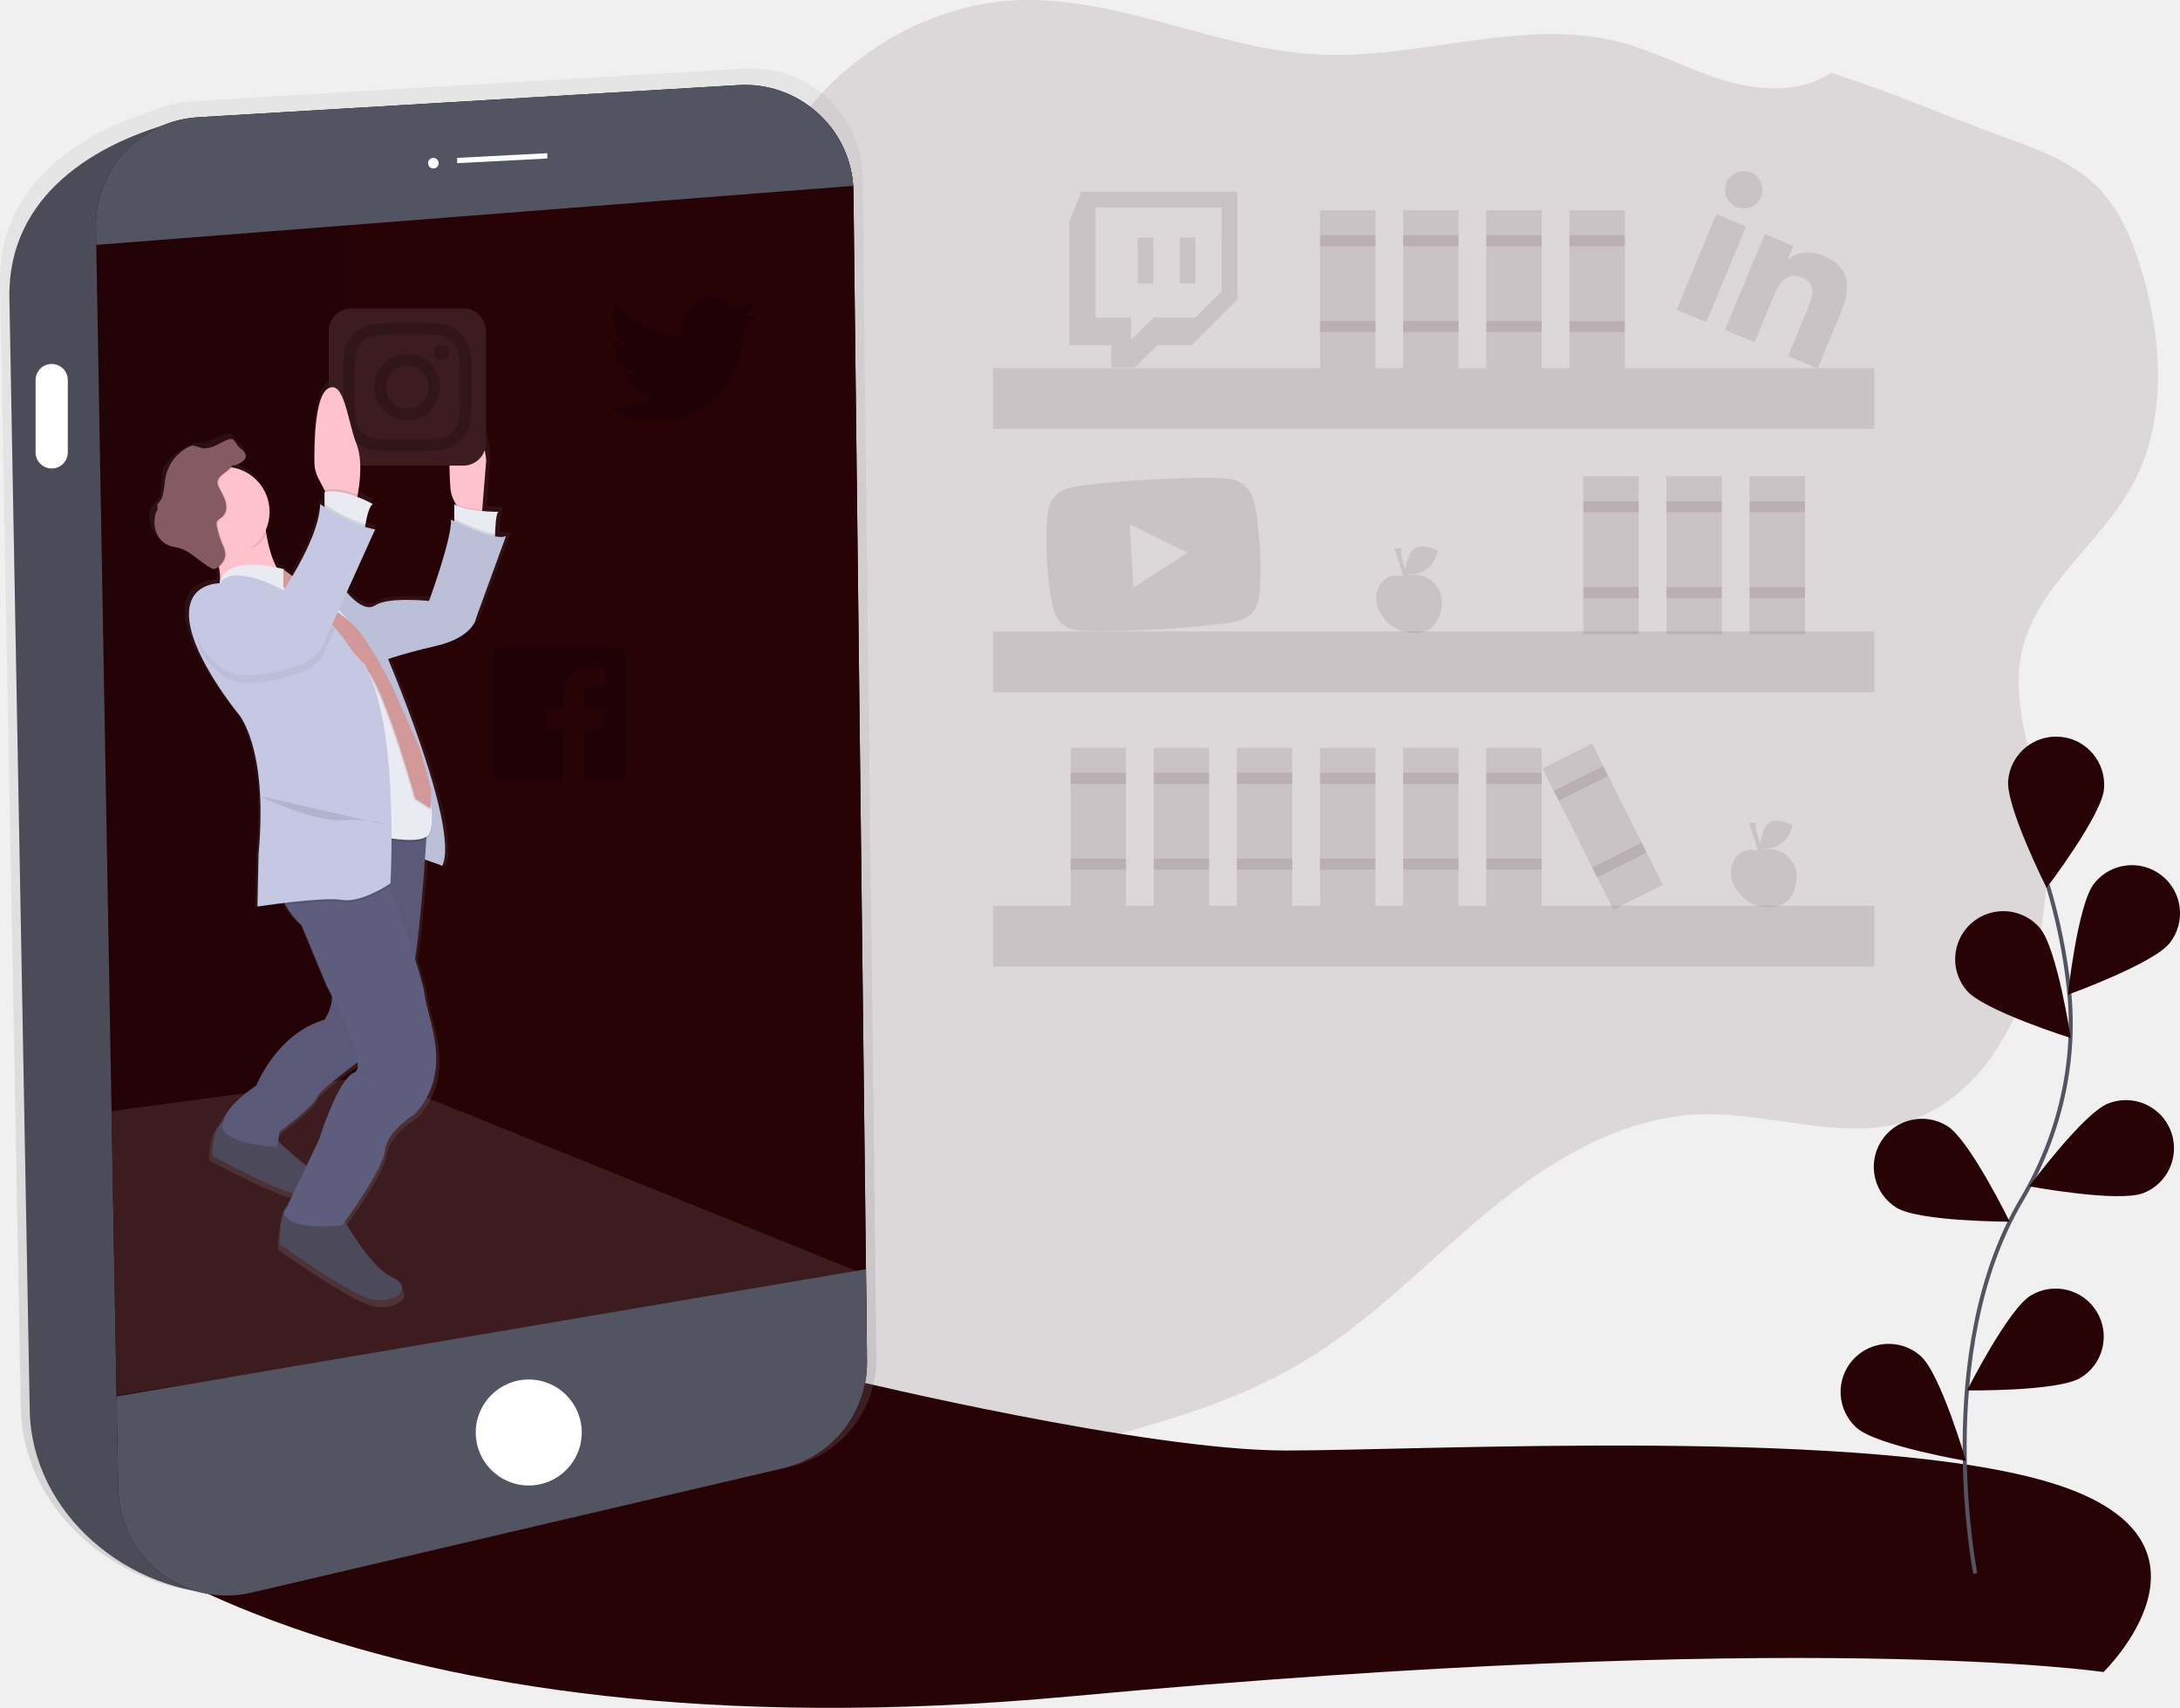
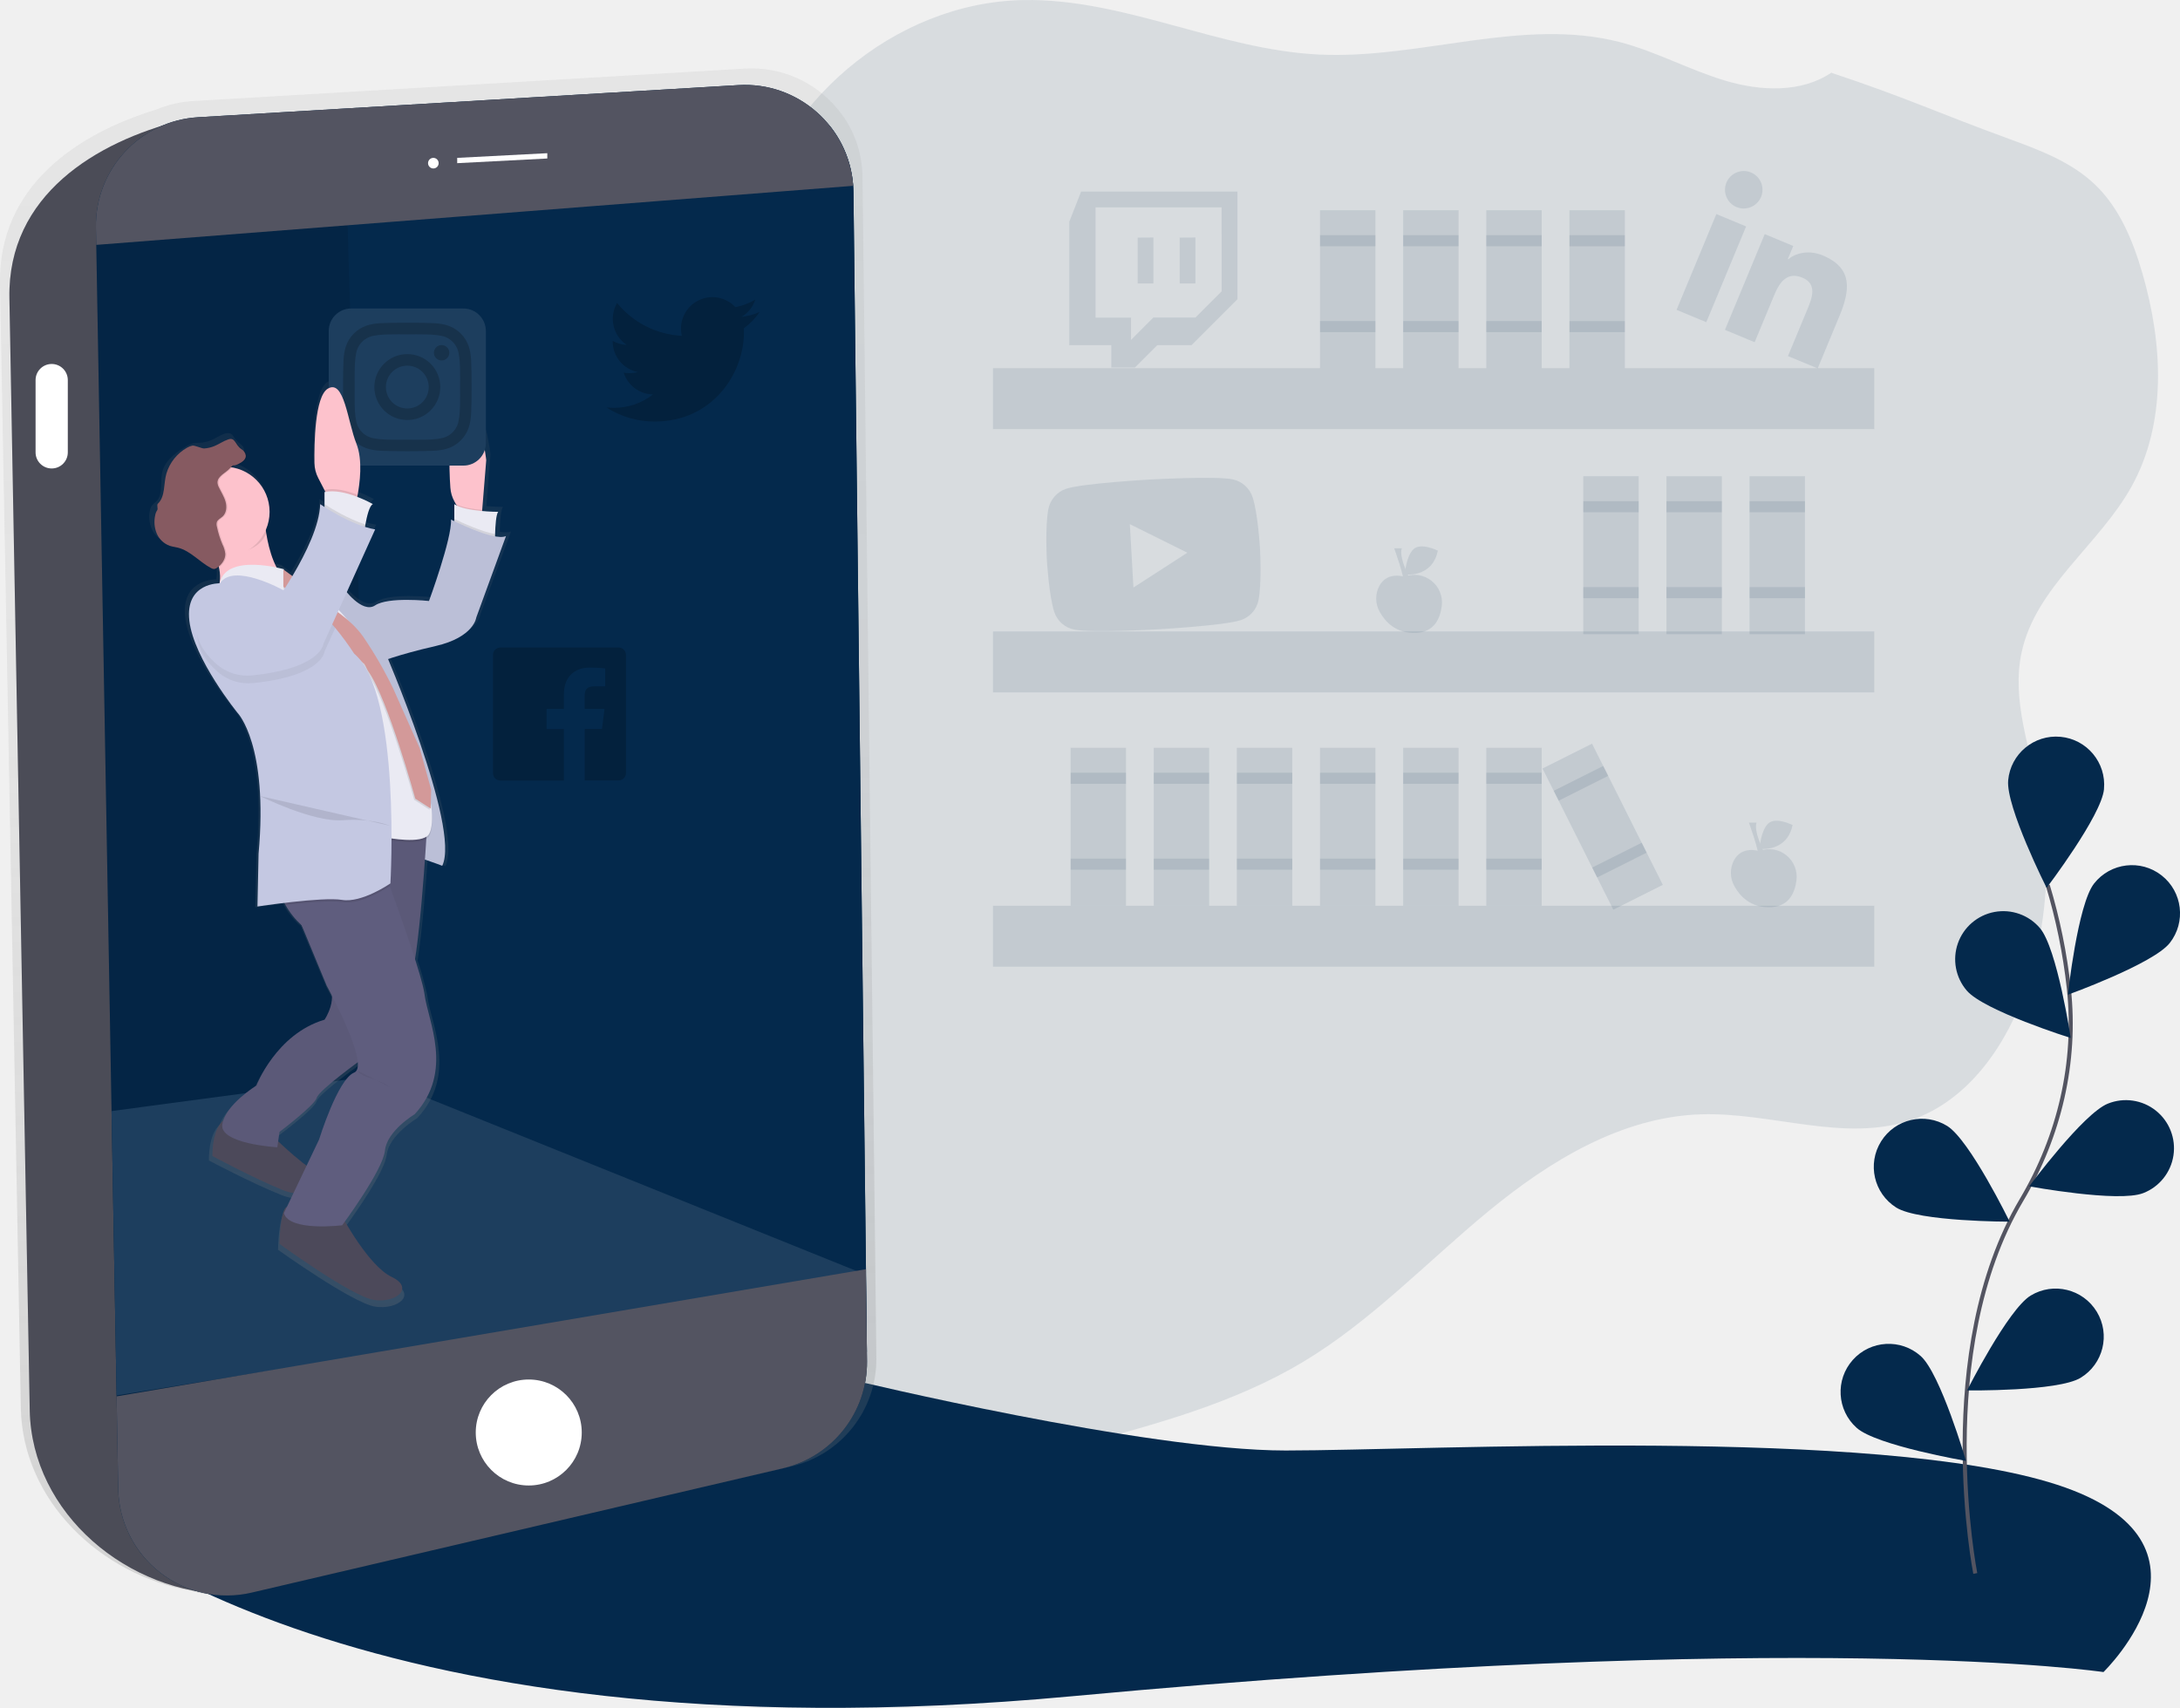
<svg xmlns="http://www.w3.org/2000/svg" xmlns:xlink="http://www.w3.org/1999/xlink" data-name="Layer 1" width="1082.19" height="847.94" viewBox="0 0 1082.19 847.94">
  <defs>
    <linearGradient id="a" x1="276.42" y1="818" x2="276.42" y2="60" gradientUnits="userSpaceOnUse">
      <stop offset="0" stop-color="gray" stop-opacity=".25" />
      <stop offset=".54" stop-color="gray" stop-opacity=".12" />
      <stop offset="1" stop-color="gray" stop-opacity=".1" />
    </linearGradient>
    <linearGradient id="b" x1="891.13" y1="675.02" x2="891.13" y2="214.93" gradientTransform="matrix(-1 0 0 1 1114 0)" xlink:href="#a" />
  </defs>
-   <path d="M909.2 36.16c37.27 12.37 51.62 19.46 88.51 32.93 15.11 5.52 30.64 11.41 42.27 22.52 12.21 11.67 18.87 27.95 23.58 44.17 10.1 34.82 12.19 74.1-5.42 105.79-16.11 29-47.49 49.78-54.54 82.18-5.2 23.89 4.26 48.17 8.9 72.17a184.8 184.8 0 01-6.35 93.79c-9.69 28.64-28.59 56.43-57.16 66.3-33.23 11.47-69.43-3.86-104.57-2.76-39.43 1.24-75.24 23.14-105.67 48.24s-57.89 54.24-91.65 74.55c-34.43 20.69-73.83 31.26-112.65 41.6-21.59 5.75-43.41 11.53-65.74 12.27-24.69.82-49.33-4.61-72.37-13.54-42.71-16.54-80.4-45.17-109.34-80.67-16.84-20.65-31.41-47.31-24.05-72.91 5.35-18.6 21-32 33-47.17 31.94-40.17 38.93-98.64 17.36-145.21-10.93-23.6-28.17-43.58-43.46-64.62s-29.13-44.43-31.5-70.33 9.64-54.65 33.65-64.64c29.45-12.24 71.25 3.84 90.26-21.78 7.2-9.71 8.12-22.5 10.32-34.38C384.29 51.68 444.1 1.12 508.1.02c49.92-.86 97 24.71 146.85 27.07 50.09 2.37 100.96-18.73 149.46-6.12 17.79 4.69 34.17 13.69 51.79 19s38 6.31 53.18-4.07" fill="#270306" opacity=".1" />
-   <path fill="#270306" opacity=".1" d="M492.93 182.79h437.49v30.27H492.93zm0 130.7h437.49v30.27H492.93zm0 136.2h437.49v30.27H492.93z" />
-   <path fill="#270306" opacity=".1" d="M655.27 104.38h27.51v78.42h-27.51z" />
-   <path fill="#270306" opacity=".1" d="M655.27 116.76h27.51v5.5h-27.51zm0 42.65h27.51v5.5h-27.51zm41.28-55.03h27.51v78.42h-27.51z" />
-   <path fill="#270306" opacity=".1" d="M696.55 116.76h27.51v5.5h-27.51zm0 42.65h27.51v5.5h-27.51zm41.27-55.03h27.51v78.42h-27.51z" />
-   <path fill="#270306" opacity=".1" d="M737.82 116.76h27.51v5.5h-27.51zm0 42.65h27.51v5.5h-27.51zm41.27-55.03h27.51v78.42h-27.51z" />
-   <path fill="#270306" opacity=".1" d="M779.09 116.76h27.51v5.5h-27.51zm0 42.65h27.51v5.5h-27.51zm-13.365 222.142l24.591-12.331 35.15 70.101-24.591 12.33z" />
-   <path fill="#270306" opacity=".1" d="M771.276 392.623l24.592-12.33 2.465 4.916-24.592 12.33zm19.118 38.117l24.592-12.331 2.465 4.916-24.592 12.33zm-4.424-194.29h27.51v78.42h-27.51z" />
-   <path fill="#270306" opacity=".1" d="M785.97 248.83h27.51v5.5h-27.51zm0 42.65h27.51v5.5h-27.51zm41.27-55.03h27.51v78.42h-27.51z" />
-   <path fill="#270306" opacity=".1" d="M827.24 248.83h27.51v5.5h-27.51zm0 42.65h27.51v5.5h-27.51zm41.27-55.03h27.51v78.42h-27.51z" />
-   <path fill="#270306" opacity=".1" d="M868.51 248.83h27.51v5.5h-27.51zm0 42.65h27.51v5.5h-27.51zm-337.05 79.79h27.51v78.42h-27.51z" />
-   <path fill="#270306" opacity=".1" d="M531.46 383.65h27.51v5.5h-27.51zm0 42.65h27.51v5.5h-27.51zm41.27-55.03h27.51v78.42h-27.51z" />
-   <path fill="#270306" opacity=".1" d="M572.73 383.65h27.51v5.5h-27.51zm0 42.65h27.51v5.5h-27.51zM614 371.27h27.51v78.42H614z" />
-   <path fill="#270306" opacity=".1" d="M614 383.65h27.51v5.5H614zm0 42.65h27.51v5.5H614zm41.27-55.03h27.51v78.42h-27.51z" />
-   <path fill="#270306" opacity=".1" d="M655.27 383.65h27.51v5.5h-27.51zm0 42.65h27.51v5.5h-27.51zm41.28-55.03h27.51v78.42h-27.51z" />
-   <path fill="#270306" opacity=".1" d="M696.55 383.65h27.51v5.5h-27.51zm0 42.65h27.51v5.5h-27.51zm41.27-55.03h27.51v78.42h-27.51z" />
-   <path fill="#270306" opacity=".1" d="M737.82 383.65h27.51v5.5h-27.51zm0 42.65h27.51v5.5h-27.51z" />
-   <g opacity=".1" fill="#270306">
+   <path d="M909.2 36.16c37.27 12.37 51.62 19.46 88.51 32.93 15.11 5.52 30.64 11.41 42.27 22.52 12.21 11.67 18.87 27.95 23.58 44.17 10.1 34.82 12.19 74.1-5.42 105.79-16.11 29-47.49 49.78-54.54 82.18-5.2 23.89 4.26 48.17 8.9 72.17a184.8 184.8 0 01-6.35 93.79c-9.69 28.64-28.59 56.43-57.16 66.3-33.23 11.47-69.43-3.86-104.57-2.76-39.43 1.24-75.24 23.14-105.67 48.24s-57.89 54.24-91.65 74.55c-34.43 20.69-73.83 31.26-112.65 41.6-21.59 5.75-43.41 11.53-65.74 12.27-24.69.82-49.33-4.61-72.37-13.54-42.71-16.54-80.4-45.17-109.34-80.67-16.84-20.65-31.41-47.31-24.05-72.91 5.35-18.6 21-32 33-47.17 31.94-40.17 38.93-98.64 17.36-145.21-10.93-23.6-28.17-43.58-43.46-64.62s-29.13-44.43-31.5-70.33 9.64-54.65 33.65-64.64c29.45-12.24 71.25 3.84 90.26-21.78 7.2-9.71 8.12-22.5 10.32-34.38C384.29 51.68 444.1 1.12 508.1.02c49.92-.86 97 24.71 146.85 27.07 50.09 2.37 100.96-18.73 149.46-6.12 17.79 4.69 34.17 13.69 51.79 19s38 6.31 53.18-4.07" fill="#04294c" opacity=".1" />
+   <path fill="#04294c" opacity=".1" d="M492.93 182.79h437.49v30.27H492.93zm0 130.7h437.49v30.27H492.93zm0 136.2h437.49v30.27H492.93z" />
+   <path fill="#04294c" opacity=".1" d="M655.27 104.38h27.51v78.42h-27.51z" />
+   <path fill="#04294c" opacity=".1" d="M655.27 116.76h27.51v5.5h-27.51zm0 42.65h27.51v5.5h-27.51zm41.28-55.03h27.51v78.42h-27.51z" />
+   <path fill="#04294c" opacity=".1" d="M696.55 116.76h27.51v5.5h-27.51zm0 42.65h27.51v5.5h-27.51zm41.27-55.03h27.51v78.42h-27.51z" />
+   <path fill="#04294c" opacity=".1" d="M737.82 116.76h27.51v5.5h-27.51zm0 42.65h27.51v5.5h-27.51zm41.27-55.03h27.51v78.42h-27.51z" />
+   <path fill="#04294c" opacity=".1" d="M779.09 116.76h27.51v5.5h-27.51zm0 42.65h27.51v5.5h-27.51zm-13.365 222.142l24.591-12.331 35.15 70.101-24.591 12.33z" />
+   <path fill="#04294c" opacity=".1" d="M771.276 392.623l24.592-12.33 2.465 4.916-24.592 12.33zm19.118 38.117l24.592-12.331 2.465 4.916-24.592 12.33zm-4.424-194.29h27.51v78.42h-27.51z" />
+   <path fill="#04294c" opacity=".1" d="M785.97 248.83h27.51v5.5h-27.51zm0 42.65h27.51v5.5h-27.51zm41.27-55.03h27.51v78.42h-27.51z" />
+   <path fill="#04294c" opacity=".1" d="M827.24 248.83h27.51v5.5h-27.51zm0 42.65h27.51v5.5h-27.51zm41.27-55.03h27.51v78.42h-27.51z" />
+   <path fill="#04294c" opacity=".1" d="M868.51 248.83h27.51v5.5h-27.51zm0 42.65h27.51v5.5h-27.51zm-337.05 79.79h27.51v78.42h-27.51z" />
+   <path fill="#04294c" opacity=".1" d="M531.46 383.65h27.51v5.5h-27.51zm0 42.65h27.51v5.5h-27.51zm41.27-55.03h27.51v78.42h-27.51z" />
+   <path fill="#04294c" opacity=".1" d="M572.73 383.65h27.51v5.5h-27.51zm0 42.65h27.51v5.5h-27.51zM614 371.27h27.51v78.42H614z" />
+   <path fill="#04294c" opacity=".1" d="M614 383.65h27.51v5.5H614zm0 42.65h27.51v5.5H614zm41.27-55.03h27.51v78.42h-27.51z" />
+   <path fill="#04294c" opacity=".1" d="M655.27 383.65h27.51v5.5h-27.51zm0 42.65h27.51v5.5h-27.51zm41.28-55.03h27.51v78.42h-27.51z" />
+   <path fill="#04294c" opacity=".1" d="M696.55 383.65h27.51v5.5h-27.51zm0 42.65h27.51v5.5h-27.51zm41.27-55.03h27.51v78.42h-27.51z" />
+   <path fill="#04294c" opacity=".1" d="M737.82 383.65h27.51v5.5h-27.51zm0 42.65h27.51v5.5h-27.51z" />
+   <g opacity=".1" fill="#04294c">
    <path d="M697.1 286.36s-8.34-2.83-12.36 4.52a13.41 13.41 0 00.18 12.91c2.64 4.77 8.07 11 18.37 10.41 8.73-.47 11.64-7.13 12.43-13.33a13.7 13.7 0 00-18.19-14.66z" />
    <path d="M686.66 304.45a13.41 13.41 0 01-.18-12.91c4-7.35 12.36-4.52 12.36-4.52l.43-.15a13.57 13.57 0 019.8.22 13.58 13.58 0 00-11.57-1.1l-.43.15s-8.34-2.83-12.36 4.52a13.41 13.41 0 00.18 12.91 20 20 0 009.43 8.93 20.68 20.68 0 01-7.66-8.05z" opacity=".1" />
    <path d="M692.77 289.89s3.09 2.43 10.61 0" opacity=".2" />
    <path d="M692.1 272.22s5.3 14.36 4.86 18.12l4.2-.44s-7.07-12.59-5.3-17.68z" />
    <path d="M692.1 272.22s5.3 14.36 4.86 18.12l4.2-.44s-7.07-12.59-5.3-17.68z" opacity=".2" />
    <path d="M713.75 273.42s-8.35-4.27-12.08-.74-4.31 12.54-4.31 12.54 13.61 1.87 16.39-11.8z" />
    <path d="M713.75 273.42s-8.35-4.27-12.08-.74-4.31 12.54-4.31 12.54 13.61 1.87 16.39-11.8z" opacity=".1" />
    <path d="M697.36 285.22s2.19-10.46 16.39-11.8" />
  </g>
-   <g opacity=".1" fill="#270306">
+   <g opacity=".1" fill="#04294c">
    <path d="M873.17 422.56s-8.34-2.83-12.36 4.52a13.41 13.41 0 00.18 12.91c2.64 4.77 8.07 11 18.37 10.41 8.73-.47 11.64-7.13 12.43-13.33a13.7 13.7 0 00-18.19-14.66z" />
    <path d="M862.76 440.65a13.41 13.41 0 01-.18-12.91c4-7.35 12.36-4.52 12.36-4.52l.43-.15a13.57 13.57 0 019.8.22 13.58 13.58 0 00-11.57-1.1l-.43.15s-8.34-2.83-12.36 4.52a13.41 13.41 0 00.18 12.91 20 20 0 009.43 8.93 20.68 20.68 0 01-7.66-8.05z" opacity=".1" />
    <path d="M868.86 426.09s3.09 2.43 10.61 0" opacity=".2" />
    <path d="M868.2 408.42s5.3 14.36 4.86 18.12l4.2-.44s-7.07-12.59-5.3-17.68z" />
    <path d="M868.2 408.42s5.3 14.36 4.86 18.12l4.2-.44s-7.07-12.59-5.3-17.68z" opacity=".2" />
    <path d="M889.84 409.62s-8.35-4.27-12.08-.74-4.31 12.54-4.31 12.54 13.65 1.87 16.39-11.8z" />
    <path d="M889.84 409.62s-8.35-4.27-12.08-.74-4.31 12.54-4.31 12.54 13.65 1.87 16.39-11.8z" opacity=".1" />
    <path d="M873.46 421.41s2.19-10.46 16.39-11.8" />
  </g>
-   <path d="M33.66 748.97S166.2 876.16 532.2 842.16s512-12 512-12 66-64-23-93-313-17-383-17-215-35-215-35z" fill="#270306" />
+   <path d="M33.66 748.97S166.2 876.16 532.2 842.16s512-12 512-12 66-64-23-93-313-17-383-17-215-35-215-35z" fill="#04294c" />
  <path d="M980.56 781.21s-21.72-110.07 23-185.51c18.77-31.66 27.41-68.35 23.45-104.94a285.89 285.89 0 00-10.46-51.23" fill="none" stroke="#535461" stroke-miterlimit="10" stroke-width="2" />
-   <path d="M1044.46 391.82c-1.21 13.13-28.49 49-28.49 49s-20.28-40.27-19.08-53.41a23.88 23.88 0 1147.56 4.37zm32.64 76.37c-8.15 10.37-50.57 25.68-50.57 25.68s4.86-44.83 13-55.2a23.89 23.89 0 1137.57 29.52zm-13.15 124.17c-12.27 4.84-56.61-3.36-56.61-3.36s26.83-36.24 39.1-41.08a23.883 23.883 0 1117.51 44.44zm-31.1 91.71c-11.28 6.84-56.37 6.26-56.37 6.26s20.32-40.26 31.59-47.1a23.882 23.882 0 0124.77 40.84zm-56.5-192.24c8.58 10 51.6 23.53 51.6 23.53s-6.74-44.59-15.32-54.6a23.883 23.883 0 10-36.28 31.07zm-35 107.72c11.18 7 56.28 7 56.28 7s-19.78-40.53-31-47.52a23.882 23.882 0 00-25.32 40.5zm-19.66 109.37c9.84 8.78 54.28 16.42 54.28 16.42s-12.64-43.28-22.49-52.07a23.882 23.882 0 10-31.8 35.64z" fill="#270306" />
-   <path d="M847.04 159.97l-14.77-6.14 19.76-47.55 14.77 6.14zm15.06-57.14a9.31 9.31 0 1112.14-5.08 9.34 9.34 0 01-12.14 5.08zm40.21 80.08l-14.74-6.12 9.62-23.15c2.29-5.52 5.12-12.64-2.45-15.78s-11.35 2.31-13.92 8.51l-9.78 23.54-14.75-6.13 19.76-47.55 14.16 5.89-2.7 6.49.21.09c3.52-2.92 10-4.86 17.16-1.87 14.94 6.21 13.6 17.19 8.29 30l-10.85 26.12zm-365.63-87.8l-5.87 15v61.28h20.86v11.07h11.74l11.07-11.07h17l22.81-22.81V95.11zm69.76 49.54l-13 13h-20.91l-11.07 11.12V157.7h-17.61v-54.73h62.58zm-13-26.73v22.79h-7.82v-22.74zm-20.86 0v22.79h-7.82v-22.74z" fill="#270306" opacity=".1" />
+   <path d="M1044.46 391.82c-1.21 13.13-28.49 49-28.49 49s-20.28-40.27-19.08-53.41a23.88 23.88 0 1147.56 4.37zm32.64 76.37c-8.15 10.37-50.57 25.68-50.57 25.68s4.86-44.83 13-55.2a23.89 23.89 0 1137.57 29.52zm-13.15 124.17c-12.27 4.84-56.61-3.36-56.61-3.36s26.83-36.24 39.1-41.08a23.883 23.883 0 1117.51 44.44zm-31.1 91.71c-11.28 6.84-56.37 6.26-56.37 6.26s20.32-40.26 31.59-47.1a23.882 23.882 0 0124.77 40.84zm-56.5-192.24c8.58 10 51.6 23.53 51.6 23.53s-6.74-44.59-15.32-54.6a23.883 23.883 0 10-36.28 31.07zm-35 107.72c11.18 7 56.28 7 56.28 7s-19.78-40.53-31-47.52a23.882 23.882 0 00-25.32 40.5zm-19.66 109.37c9.84 8.78 54.28 16.42 54.28 16.42s-12.64-43.28-22.49-52.07a23.882 23.882 0 10-31.8 35.64z" fill="#04294c" />
+   <path d="M847.04 159.97l-14.77-6.14 19.76-47.55 14.77 6.14zm15.06-57.14a9.31 9.31 0 1112.14-5.08 9.34 9.34 0 01-12.14 5.08zm40.21 80.08l-14.74-6.12 9.62-23.15c2.29-5.52 5.12-12.64-2.45-15.78s-11.35 2.31-13.92 8.51l-9.78 23.54-14.75-6.13 19.76-47.55 14.16 5.89-2.7 6.49.21.09c3.52-2.92 10-4.86 17.16-1.87 14.94 6.21 13.6 17.19 8.29 30l-10.85 26.12zm-365.63-87.8l-5.87 15v61.28h20.86v11.07h11.74l11.07-11.07h17l22.81-22.81V95.11zm69.76 49.54l-13 13h-20.91l-11.07 11.12V157.7h-17.61v-54.73h62.58zm-13-26.73v22.79h-7.82v-22.74zm-20.86 0v22.79h-7.82v-22.74z" fill="#04294c" opacity=".1" />
  <path d="M493.89 695.71l-.47-40.27v-1.18l-6.35-540.39c0-.66 0-1.31-.06-2a53.87 53.87 0 00-2.15-12.74c-.1-.33-.19-.65-.29-1s-.2-.61-.31-.92-.26-.77-.4-1.15-.21-.55-.31-.83-.31-.8-.47-1.2l-.33-.78c-.17-.41-.35-.81-.53-1.21l-.35-.74q-.29-.6-.59-1.2l-.37-.72q-.31-.59-.64-1.18l-.39-.7c-.23-.39-.46-.78-.69-1.16l-.41-.67c-.25-.39-.5-.78-.76-1.16l-.42-.51c-.28-.41-.57-.81-.86-1.21l-.37-.51q-.63-.85-1.3-1.67a55.29 55.29 0 00-46.39-20.51l-274 16.12a55.49 55.49 0 00-18.42 4.29C96.48 92.68 58 119.1 58.92 166.86L69.23 725c.85 46.12 39.53 83 84.46 90.81a55.35 55.35 0 0028.09.75l269.61-62.4a54.65 54.65 0 0042.55-53.71z" transform="translate(-58.9 -26.03)" fill="url(#a)" />
  <path d="M4.67 147.9l10.09 552.23c.94 51.45 48.94 91.34 99.71 91.34L91.76 59.3l-2 .51C47.75 70.42 3.74 96.83 4.67 147.9z" fill="#535461" />
  <path d="M4.67 147.9l10.09 552.23c.94 51.45 48.94 91.34 99.71 91.34L91.76 59.3l-2 .51C47.75 70.42 3.74 96.83 4.67 147.9z" opacity=".1" />
-   <path d="M430.39 675.84a54 54 0 01-41.64 53.13L124.9 790.72a53.93 53.93 0 01-66.22-51.56l-.8-45.88v-.46l-2.5-141.19-7.59-430.05-.16-8.59a53.94 53.94 0 0150.73-54.78l268.17-15.95a53.89 53.89 0 0157 50c.09 1.05.13 2.13.14 3.21l6.21 534.69v2.76l.45 38.25z" fill="#270306" />
+   <path d="M430.39 675.84a54 54 0 01-41.64 53.13L124.9 790.72a53.93 53.93 0 01-66.22-51.56l-.8-45.88v-.46l-2.5-141.19-7.59-430.05-.16-8.59a53.94 53.94 0 0150.73-54.78l268.17-15.95a53.89 53.89 0 0157 50c.09 1.05.13 2.13.14 3.21l6.21 534.69v2.76l.45 38.25z" fill="#04294c" />
  <path d="M430.39 675.84a54 54 0 01-41.64 53.13L124.9 790.72a53.93 53.93 0 01-66.22-51.56l-.8-45.88v-.46l-2.5-141.19-7.59-430.05-.16-8.59a53.94 53.94 0 0150.73-54.78l268.17-15.95a53.89 53.89 0 0157 50c.09 1.05.13 2.13.14 3.21l6.21 534.69v2.76l.45 38.25z" opacity=".1" />
-   <path d="M430.34 671.17L190.1 696.74l-18.4-613.1L411.92 62.5a53.65 53.65 0 0111.74 33z" fill="#270306" />
-   <path fill="#270306" d="M429.89 632.92l-372.02 59.9-2.5-141.18 129.87-17.37 244.65 98.65z" />
+   <path d="M430.34 671.17L190.1 696.74l-18.4-613.1L411.92 62.5a53.65 53.65 0 0111.74 33z" fill="#04294c" />
+   <path fill="#04294c" d="M429.89 632.92l-372.02 59.9-2.5-141.18 129.87-17.37 244.65 98.65z" />
  <path fill="#fff" opacity=".1" d="M429.89 632.92l-372.02 59.9-2.5-141.18 129.87-17.37 244.65 98.65z" />
  <path d="M430.39 675.84a54 54 0 01-41.64 53.13L124.9 790.72a53.93 53.93 0 01-66.22-51.56l-.8-45.88 372-63.13v2.76l.45 38.25zm-6.88-583.58L47.78 121.58l-.16-8.59a53.94 53.94 0 0150.73-54.78l268.18-15.95a53.89 53.89 0 0157 50z" fill="#535461" />
  <circle cx="262.48" cy="711.22" r="26.31" fill="#fff" />
  <path fill="#fff" d="M271.69 78.69l-44.73 2.32v-2.63l44.73-2.32v2.63z" />
  <rect x="17.66" y="180.71" width="16" height="51.88" rx="8" ry="8" fill="#fff" />
  <circle cx="215.12" cy="81.01" r="2.63" fill="#fff" />
  <path d="M134.24 288.67a11.36 11.36 0 006.7 6.25c1.33.43 2.73.58 4.08.91 6.45 1.61 11 7.19 16.9 10.27a3.25 3.25 0 001.56.48h.2a1.92 1.92 0 00.37 0 3.13 3.13 0 001.65-.69l.26-.2a19.78 19.78 0 01.29 8c-2.34 0-17.49.93-15.42 18.83 2.25 19.38 24.72 46.52 24.72 46.52s15.73 16.06 10.67 70.89l-.56 26.58s6-.91 13.75-1.82q.27.53.55 1a41.39 41.39 0 008.3 10.26l12.79 30.39s1.1 2 2.72 5.1c.15 6.44-3.85 12.07-3.85 12.07-24.72 7.2-34.83 33.23-34.83 33.23s-14 8.36-17 17.67c-5.89 4.77-5.49 17.78-5.49 17.78s20.79 11.08 36 17.17a25 25 0 005.47 1.5l-3.38 7c-3.52 1.27-3.78 18.67-3.78 18.67s37.08 26.58 48.31 28.25 20.79-6.09 9-11.63c-9.5-4.46-20.1-21.5-23.86-28 4.7-6.45 19.54-27.35 20.49-35.73C252 589.5 266 581.19 266 581.19c20.22-21.6 6.74-47.08 5.06-60.37 0-.25-.07-.53-.12-.83a145.4 145.4 0 00-4.75-17c2.21-13.94 4-35.71 5-50.08 4.46 1.44 8.83 3.13 8.83 3.13 8.2-16.65-19.66-85.2-27.68-104.2 4.68-1.55 12.74-4 24.31-6.56 19.66-4.43 20.79-14.4 20.79-14.4l15.17-41c-1.29.58-3.27.55-5.59.15v-1.11c.12-3.89.49-10.1 1.63-11.23 0 0-3.73 0-8.26-.4v-.55l2-25.07s-2.81-27.69-12.36-23.82c-7.67 3.11-6.64 28-5.94 37.69a16.81 16.81 0 002.13 7l.64 1.14.44.78a9.44 9.44 0 01-1.21-.69v8.58c-1.06-.51-1.69-.82-1.69-.82.56 9.42-11.24 41-11.24 41s-20.79-2.22-27.53 2.22c-4.94 3.25-11.4-3-14.49-6.61l14.49-31.6a41.43 41.43 0 01-5.17-1.26c.06-.38.14-.79.21-1.21.74-4 2.06-9.56 3.84-10.26a63 63 0 00-8-3.66c.06-.32.13-.66.21-1 1.05-5.54 2.7-17.51-.65-25.77-4.49-11.08-6.18-32.68-14.61-27.69-6.69 4-7 27.79-6.85 37.46a16.61 16.61 0 001.92 7.51l3.25 6.15.45.85-.45.08v7.57c-1.42-.9-2.25-1.47-2.25-1.47-.28 10.65-7.33 24.84-14.22 36.26l-3.5-2.52-.86-.62a2.14 2.14 0 010-.33s-1.44-.41-3.72-.87c-2.83-5.37-4.41-11.85-5.29-17.23-.09-.56-.17-1.11-.25-1.64a22.35 22.35 0 002-9.17 22.81 22.81 0 00-19.26-22.4c.69-.77 1-1 1.2-1h.15a4.17 4.17 0 002.54-.68c1.78-.87 3.79-2.16 3.78-4.11 0-1.43-1.14-2.61-2.34-3.42-2.9-1.94-3-5.29-5.68-5a3.58 3.58 0 00-1.53.2c-2.47.81-4.62 2.36-7 3.34a16.64 16.64 0 01-5.28 1.2 21.85 21.85 0 00-3.46.27 10.16 10.16 0 00-2.61 1.06c-5.08 2.77-10.93 7-12.56 12.47-1.53 5.14.59 11.81-3.35 15.51a14.5 14.5 0 00-2 1.89 6.56 6.56 0 00-1 2.52 15.11 15.11 0 00.95 9.1zM237 555c.21 2.65-.29 4.53-1.84 5.14-8.43 3.32-18 33.78-18 33.78l-6.39 13.19a170 170 0 01-14.53-12.29l.69-4.77s18-13.29 19.1-17.17c.89-3.13 15.42-13.88 20.97-17.88z" transform="translate(-58.9 -26.03)" fill="url(#b)" />
  <path d="M190.6 322.34s38.2 88.42 28.93 107.52c0 0-15.28-6-17.47-4.91s-24-114.07-24-114.07z" fill="#c4c8e2" />
  <path d="M190.6 322.34s38.2 88.42 28.93 107.52c0 0-15.28-6-17.47-4.91s-24-114.07-24-114.07z" opacity=".05" />
  <path d="M169.86 603.97s13.1 24.56 24.56 30 2.18 13.1-8.73 11.46-46.94-27.84-46.94-27.84.25-17.15 3.67-18.4 27.44 4.78 27.44 4.78zm-34.39-39.85s18.56 18.56 26.74 20.19-7.1 12.55-21.83 6.55-34.93-16.89-34.93-16.89-.55-17.47 8.73-19.1 21.29 9.25 21.29 9.25z" fill="#4c495a" />
  <path d="M211.88 412.39s-3.78 66.58-8.78 75.87-23.47 37.66-23.47 37.66-21.29 15.28-22.38 19.1-18.5 16.95-18.5 16.95l-1.09 7.64s-28.93-1.64-27.29-11.46 16.92-19.18 16.92-19.18 9.81-25.61 33.81-32.7c0 0 7.64-10.92 1.09-19.65 0 0-16.37-40.93-25.65-45.85s3.82-33.29 3.82-33.29z" fill="#5f5d7e" />
  <path d="M211.88 412.39s-3.78 66.58-8.78 75.87-23.47 37.66-23.47 37.66-21.29 15.28-22.38 19.1-18.5 16.95-18.5 16.95l-1.09 7.64s-28.93-1.64-27.29-11.46 16.92-19.18 16.92-19.18 9.81-25.61 33.81-32.7c0 0 7.64-10.92 1.09-19.65 0 0-16.37-40.93-25.65-45.85s3.82-33.29 3.82-33.29z" opacity=".05" />
  <path d="M158.4 565.76l-17.47 36.57c2.73 9.28 28.93 6 28.93 6s20.24-27.29 21.24-37.11 14.74-18 14.74-18c19.65-21.29 6.55-46.39 4.91-59.49 0-.25-.07-.52-.12-.81-1.45-8.78-10.28-34.06-17.15-53-4.63-12.75-8.38-22.62-8.38-22.62s-36.57 1.64-44.21 14.74c-3.5 6-1.93 12.24.79 17.25a40.65 40.65 0 008.07 10.11l12.43 30s21.83 39.84 13.64 43.12-17.42 33.24-17.42 33.24z" fill="#5f5d7e" />
  <path d="M223.57 242.14a16.74 16.74 0 002.07 6.95l.62 1.12 3.08 5.55h9.82l.21-2.58 2-24.71s-2.73-27.29-12-23.47c-7.47 3.06-6.48 27.58-5.8 37.14z" fill="#fdc2cc" />
  <path d="M226.27 250.21l3.08 5.55h9.82l.21-2.58c-4.57-.41-10.02-1.21-13.11-2.97z" opacity=".1" />
  <path d="M225.53 250.3v12.55l20.19 5.46s0-1.3.05-3.13c.11-3.83.47-10 1.58-11.06.01 0-16.37 0-21.82-3.82z" fill="#eaeaf3" />
  <path d="M225.53 257.66v5.19l20.19 5.46s0-1.3.05-3.13c-6.67-1.21-16.42-5.67-20.24-7.52z" opacity=".1" />
  <path d="M107.74 278.37c4 11.51-1.2 16.68-1.2 16.68s49.12 3.27 37.11-5.46c-7-5.1-10.12-16.35-11.48-24.82a84.65 84.65 0 01-1.07-10.65s-39.25-.58-31.11 10.37a52.55 52.55 0 017.75 13.88z" fill="#fdc2cc" />
  <path d="M100 264.49c4 5.38 5.31 6.17 6.65 10.06a21.94 21.94 0 003.72.31c9.36 0 18.47-1.93 21.81-10.09a84.65 84.65 0 01-1.08-10.65s-39.25-.58-31.1 10.37z" opacity=".1" />
  <circle cx="111.45" cy="254.12" r="22.38" fill="#fdc2cc" />
  <path d="M223.89 257.97s21.29 10.92 27.29 8.19l-14.74 40.39s-1.09 9.82-20.19 14.19-28.38 8.19-28.38 8.19l-35.48-42 18 4.91s9.28 13.1 15.83 8.73 26.74-2.18 26.74-2.18 11.48-31.17 10.93-40.42z" fill="#c4c8e2" />
  <path d="M223.89 257.97s21.29 10.92 27.29 8.19l-14.74 40.39s-1.09 9.82-20.19 14.19-28.38 8.19-28.38 8.19l-35.48-42 18 4.91s9.28 13.1 15.83 8.73 26.74-2.18 26.74-2.18 11.48-31.17 10.93-40.42z" opacity=".05" />
  <path d="M140.93 283.7s-28.85-8.25-31.89 7.08c0 0 13.33-6.5 32.44 5 1.43.86 2.83 1.78 4.2 2.74 16.81 11.78 28.55 30 33.27 50.71l12.15 53.41 1.13 14.33s17.47 3.45 20.74-1.72 1.09-22.41-3.82-28.15-12.55-30.43-12.55-30.43l-4.78-14.33a95.85 95.85 0 00-18.72-32.78l-1.15-1.39a71.66 71.66 0 00-26.61-19.9c-2.77-1.23-4.79-2.76-4.41-4.57z" opacity=".1" />
  <path d="M140.93 282.61s-28.85-8.25-31.89 7.08c0 0 13.33-6.5 32.44 5 1.43.86 2.83 1.78 4.2 2.74 16.81 11.78 28.55 30 33.27 50.71l12.15 53.4 1.09 14.36s17.47 3.45 20.74-1.72 1.09-22.41-3.82-28.15-12.55-30.45-12.55-30.45l-4.78-14.33a95.85 95.85 0 00-18.68-32.79l-1.15-1.39a71.66 71.66 0 00-26.61-19.9c-2.77-1.2-4.79-2.75-4.41-4.56z" fill="#eaeaf3" />
  <path d="M213.49 392.63l-.24 9.4-7.64-4.91s-13.61-49.53-23.2-63c-1.13-1.59-1.68-4-2.73-4.37l-39-37.66v-8.73s19.92 14.74 21.56 17.47c.7 1.16 11.16 6.88 17.47 15.83a197.85 197.85 0 0115 25.92l13.08 29.39z" opacity=".1" />
  <path d="M140.66 282.77v8.46l39.57 37.93c1.05.4 1.6 2.78 2.73 4.37 9.59 13.51 23.2 63 23.2 63l7.64 4.91.24-9.4-5.7-20.62-13.1-29.45a197.8 197.8 0 00-15-25.92c-6.3-9-16.77-14.67-17.47-15.83-1.41-2.35-16.8-13.62-21-16.69z" fill="#d39999" />
-   <rect x="163.19" y="153.16" width="78" height="78" rx="11.17" ry="11.17" fill="#270306" />
+   <rect x="163.19" y="153.16" width="78" height="78" rx="11.17" ry="11.17" fill="#04294c" />
  <rect x="163.19" y="153.16" width="78" height="78" rx="11.17" ry="11.17" fill="#fff" opacity=".1" />
  <path d="M202.2 175.81a16.36 16.36 0 1016.36 16.36 16.33 16.33 0 00-16.36-16.36zm0 27a10.63 10.63 0 1110.63-10.63 10.65 10.65 0 01-10.63 10.63zm20.84-27.66a3.82 3.82 0 11-3.82-3.82 3.81 3.81 0 013.83 3.81zm10.84 3.82c-.24-5.11-1.41-9.64-5.15-13.37s-8.26-4.9-13.37-5.15c-5.27-.3-21.06-.3-26.32 0-5.1.24-9.62 1.41-13.37 5.14s-4.9 8.26-5.15 13.37c-.3 5.27-.3 21.06 0 26.32.24 5.11 1.41 9.64 5.15 13.37s8.26 4.9 13.37 5.15c5.27.3 21.06.3 26.32 0 5.11-.24 9.64-1.41 13.37-5.15s4.9-8.26 5.15-13.37c.3-5.27.3-21 0-26.31zm-6.78 32a10.77 10.77 0 01-6.06 6.06c-4.2 1.67-14.17 1.28-18.81 1.28s-14.62.37-18.81-1.28a10.77 10.77 0 01-6.06-6.06c-1.67-4.2-1.28-14.17-1.28-18.81s-.37-14.62 1.28-18.81a10.77 10.77 0 016.06-6.06c4.2-1.67 14.17-1.28 18.81-1.28s14.62-.37 18.81 1.28a10.77 10.77 0 016.06 6.06c1.67 4.2 1.28 14.17 1.28 18.81s.36 14.62-1.28 18.81z" opacity=".2" />
  <path d="M118.91 230.36c1.73-.85 3.68-2.13 3.67-4.05a4.45 4.45 0 00-2.28-3.34c-3.12-2.12-2.88-6-6.46-4.77-2.4.8-4.49 2.32-6.83 3.29a16 16 0 01-5.13 1.19 20.93 20.93 0 00-3.37.27 9.79 9.79 0 00-2.54 1 21.92 21.92 0 00-10.31 12.86c-1.48 5.07-1.33 11.07-5.15 14.71a14.19 14.19 0 00-1.9 1.86 6.51 6.51 0 00-1 2.49 15.09 15.09 0 00.75 9.06 11.1 11.1 0 006.51 6.16c1.29.42 2.65.57 4 .9 6.27 1.58 10.71 7.08 16.42 10.12a3.13 3.13 0 001.52.48 3 3 0 001.6-.68c2.21-1.58 4-4 4-6.74a13.63 13.63 0 00-1.46-4.86 47.09 47.09 0 01-2.73-8.79 4.29 4.29 0 01-.06-2.13c.41-1.32 1.88-1.94 2.9-2.88 1.94-1.8 2.17-4.84 1.45-7.38s-2.21-4.78-3.33-7.17a5.65 5.65 0 01-.66-2.33c0-3.19 4.31-4.92 6.13-7 2.45-2.88.89-.6 4.26-2.27z" opacity=".1" />
  <path d="M118.36 230.36c1.73-.85 3.68-2.13 3.67-4.05a4.45 4.45 0 00-2.28-3.37c-3.12-2.12-2.88-6-6.46-4.77-2.4.8-4.49 2.32-6.83 3.29a16 16 0 01-5.13 1.19c-1.13.07-4.77-1.65-5.87-1.4a9.79 9.79 0 00-2.54 1 21.92 21.92 0 00-10.31 12.86c-1.48 5.07-.45 11.4-4.27 15-.64.61.23 2.47-.29 3.19a6.51 6.51 0 00-1 2.49 15.09 15.09 0 00.75 9.06 11.1 11.1 0 006.51 6.16c1.29.42 2.65.57 4 .9 6.27 1.58 10.71 7.08 16.42 10.12a3.13 3.13 0 001.52.48 3 3 0 001.6-.68c2.21-1.58 4-4 4-6.74a13.63 13.63 0 00-1.46-4.86 47.09 47.09 0 01-2.73-8.79 4.29 4.29 0 01-.06-2.13c.41-1.32 1.88-1.94 2.9-2.88 1.94-1.8 2.17-4.84 1.45-7.38s-2.21-4.78-3.33-7.17a5.65 5.65 0 01-.66-2.33c0-3.19 4.31-4.92 6.13-7 2.46-2.8.9-.52 4.27-2.19z" fill="#865a61" />
  <path d="M141.72 449.29c10-1.18 22.6-2.34 28.14-1.42 8.91 1.48 21.41-6.46 23.66-7.95-4.63-12.75-8.38-22.62-8.38-22.62s-36.57 1.64-44.21 14.74c-3.5 6-1.93 12.24.79 17.25z" opacity=".1" />
  <path d="M93.99 308.15c2.18 19.1 24 45.85 24 45.85s15.28 15.83 10.37 69.86l-.55 26.2s32.2-4.91 42-3.27 24-8.19 24-8.19 5.46-94.42-18-114.07a138.64 138.64 0 00-9.43-12.83c-6.3-7.63-14.87-16.22-22.88-18.34a14.32 14.32 0 00-3.16-.49s-24.56-13.64-31.11-3.27c.04-.01-17.42-.55-15.24 18.55z" fill="#c4c8e2" />
  <path d="M193.6 409.97s-8.73-3.82-23.47-2.73-41-12-41-12" opacity=".1" />
  <path d="M177.77 531.65s-.55 1.64 6.55 3.82 9.28 4.37 9.28 4.37" opacity=".05" />
  <path d="M156.1 229.91a16.56 16.56 0 001.87 7.4l3.13 6.06 2.18 4.2 13.64 1.09s.28-1.12.63-3c1-5.46 2.63-17.25-.63-25.4-4.37-10.92-6-32.2-14.19-27.29-6.46 3.92-6.77 27.41-6.63 36.94z" fill="#fdc2cc" />
  <path d="M161.1 243.2v.17l2.18 4.2 13.64 1.09s.28-1.12.63-3c-4.85-1.88-11.25-3.61-16.45-2.46z" opacity=".1" />
  <path d="M161.1 244.29v9.82l19.65 10.37s.22-1.78.64-4.08c.71-3.95 2-9.43 3.73-10.11-.02.01-14.17-8.18-24.02-6z" fill="#eaeaf3" />
  <path d="M107.99 333.5a23.12 23.12 0 0017.65 5.65c34.55-3.51 35.49-15.72 35.49-15.72l5.31-11.74c-6.3-7.63-14.87-16.22-22.88-18.34-5.73 9.23-10.8 15.89-10.8 15.89s-25.65-19.65-33.29-1.09c-4.47 10.82 2.18 19.76 8.52 25.35z" opacity=".05" />
  <path d="M161.1 250.31v3.81l19.65 10.37s.22-1.78.64-4.08c-8.44-2.72-16.82-7.86-20.29-10.1z" opacity=".1" />
  <path d="M158.94 250.3s14.74 10.37 27.29 12.55l-25.65 56.76s-.94 12.21-35.49 15.72a23.13 23.13 0 01-17.65-5.65c-6.33-5.6-13-14.55-8.53-25.35 7.64-18.56 33.29 1.09 33.29 1.09s26.2-34.38 26.74-55.12z" fill="#c4c8e2" />
  <path d="M369.3 162.97v2c0 20.59-15.67 44.32-44.32 44.32a44 44 0 01-23.92-7 32.22 32.22 0 003.76.19 31.2 31.2 0 0019.34-6.65 15.6 15.6 0 01-14.56-10.8 19.64 19.64 0 002.94.24 16.47 16.47 0 004.1-.53 15.58 15.58 0 01-12.49-15.29v-.19a15.69 15.69 0 007 2 15.6 15.6 0 01-4.82-20.83 44.28 44.28 0 0032.12 16.3 17.58 17.58 0 01-.39-3.57 15.59 15.59 0 0127-10.66 30.67 30.67 0 009.89-3.76 15.53 15.53 0 01-6.85 8.58 31.23 31.23 0 009-2.41 33.48 33.48 0 01-7.8 8.06zm-58.56 162.15v58.71a3.64 3.64 0 01-3.64 3.64h-16.83v-25.55h8.57l1.26-9.95h-9.87v-6.36c0-2.89.8-4.85 4.94-4.85h5.27v-8.91a70.91 70.91 0 00-7.69-.4c-7.6 0-12.82 4.64-12.82 13.17v7.35h-8.6v10h8.6v25.56h-31.55a3.65 3.65 0 01-3.64-3.64v-58.77a3.65 3.65 0 013.64-3.64h58.72a3.65 3.65 0 013.64 3.64z" opacity=".2" />
-   <path d="M621.82 246.87a13.31 13.31 0 00-9.89-8.88c-8.38-1.76-41.45.11-41.45.11s-33.08 1.87-41.2 4.56a13.31 13.31 0 00-8.82 9.94c-1.74 8.43-.76 25.75-.76 25.75s1 17.32 3.66 25.5a13.11 13.11 0 009.88 8.73c8.38 1.76 41.45-.11 41.45-.11s33.08-1.87 41.2-4.56a13.11 13.11 0 008.83-9.79c1.74-8.43.76-25.75.76-25.75s-.98-17.32-3.66-25.5zm-59.16 44.84l-1.78-31.46 28.54 14.16-26.76 17.29z" fill="#270306" opacity=".1" />
+   <path d="M621.82 246.87a13.31 13.31 0 00-9.89-8.88c-8.38-1.76-41.45.11-41.45.11s-33.08 1.87-41.2 4.56a13.31 13.31 0 00-8.82 9.94c-1.74 8.43-.76 25.75-.76 25.75s1 17.32 3.66 25.5a13.11 13.11 0 009.88 8.73c8.38 1.76 41.45-.11 41.45-.11s33.08-1.87 41.2-4.56a13.11 13.11 0 008.83-9.79c1.74-8.43.76-25.75.76-25.75s-.98-17.32-3.66-25.5zm-59.16 44.84l-1.78-31.46 28.54 14.16-26.76 17.29z" fill="#04294c" opacity=".1" />
</svg>
